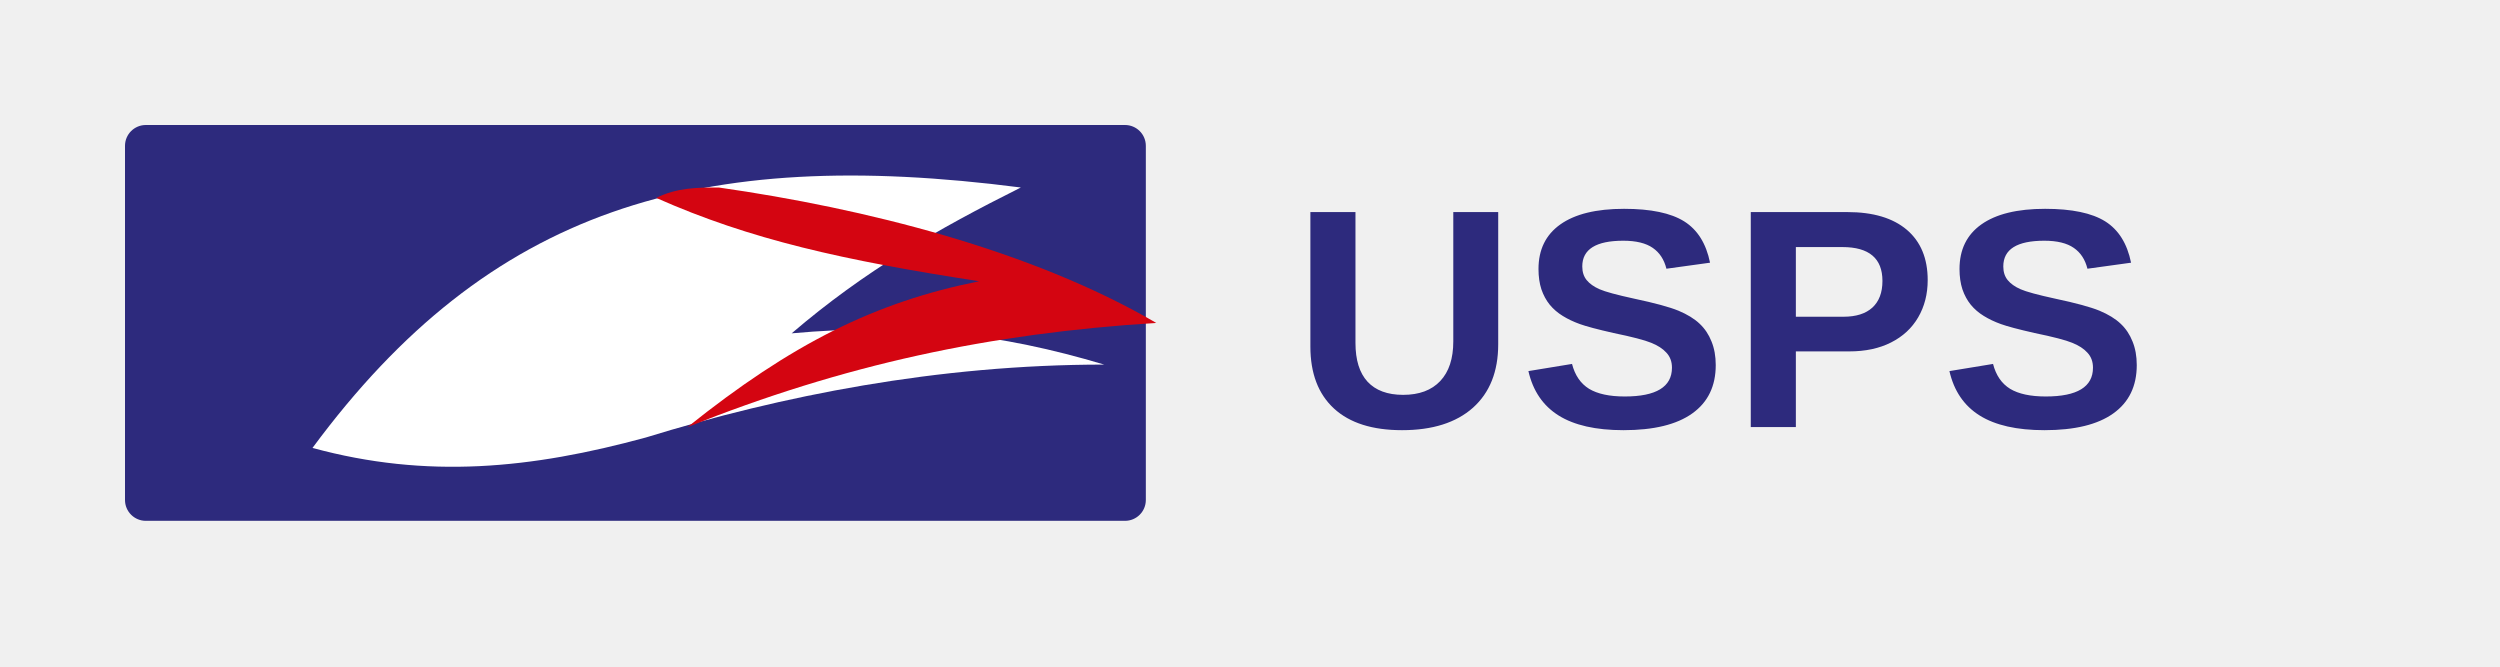
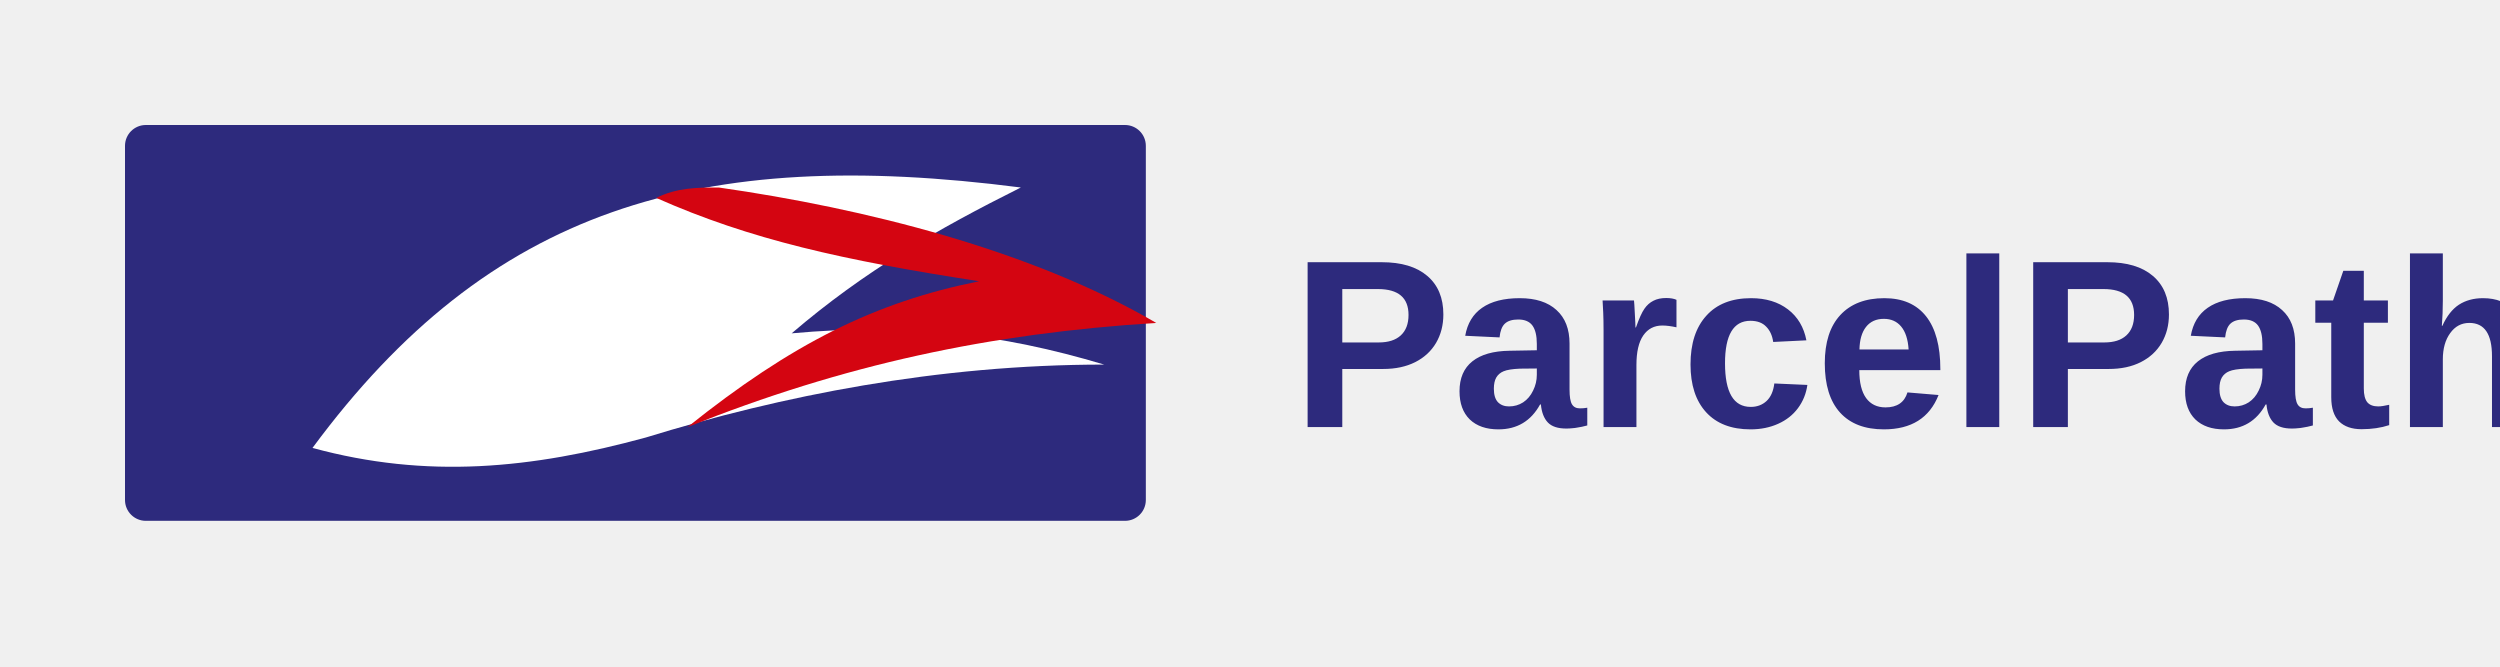
<svg xmlns="http://www.w3.org/2000/svg" viewBox="0 0 240 64" role="img" aria-labelledby="uspsLogoTitle">
  <rect x="12" y="12" width="98" height="38" rx="2" fill="#2d2a7d" />
  <path d="M30 43c17-23 37-29 68-25-8 4-15 8-22 14 11-1 20 0 30 3-16 0-31 3-44 7-11 3-21 4-32 1z" fill="#ffffff" />
  <path d="M63 19c9 4 18 6 31 8-10 2-18 6-28 14 15-6 29-9 45-10-12-7-28-11-42-13-2 0-4 0-6 1z" fill="#d40511" />
-   <text x="124" y="41" fill="#2d2a7d" font-family="Arial, Helvetica, sans-serif" font-size="30" font-weight="700" letter-spacing="0.2">USPS</text>
+   <text x="124" y="41" fill="#2d2a7d" font-family="Arial, Helvetica, sans-serif" font-size="23" font-weight="700" letter-spacing="0.1">ParcelPath</text>
</svg>
